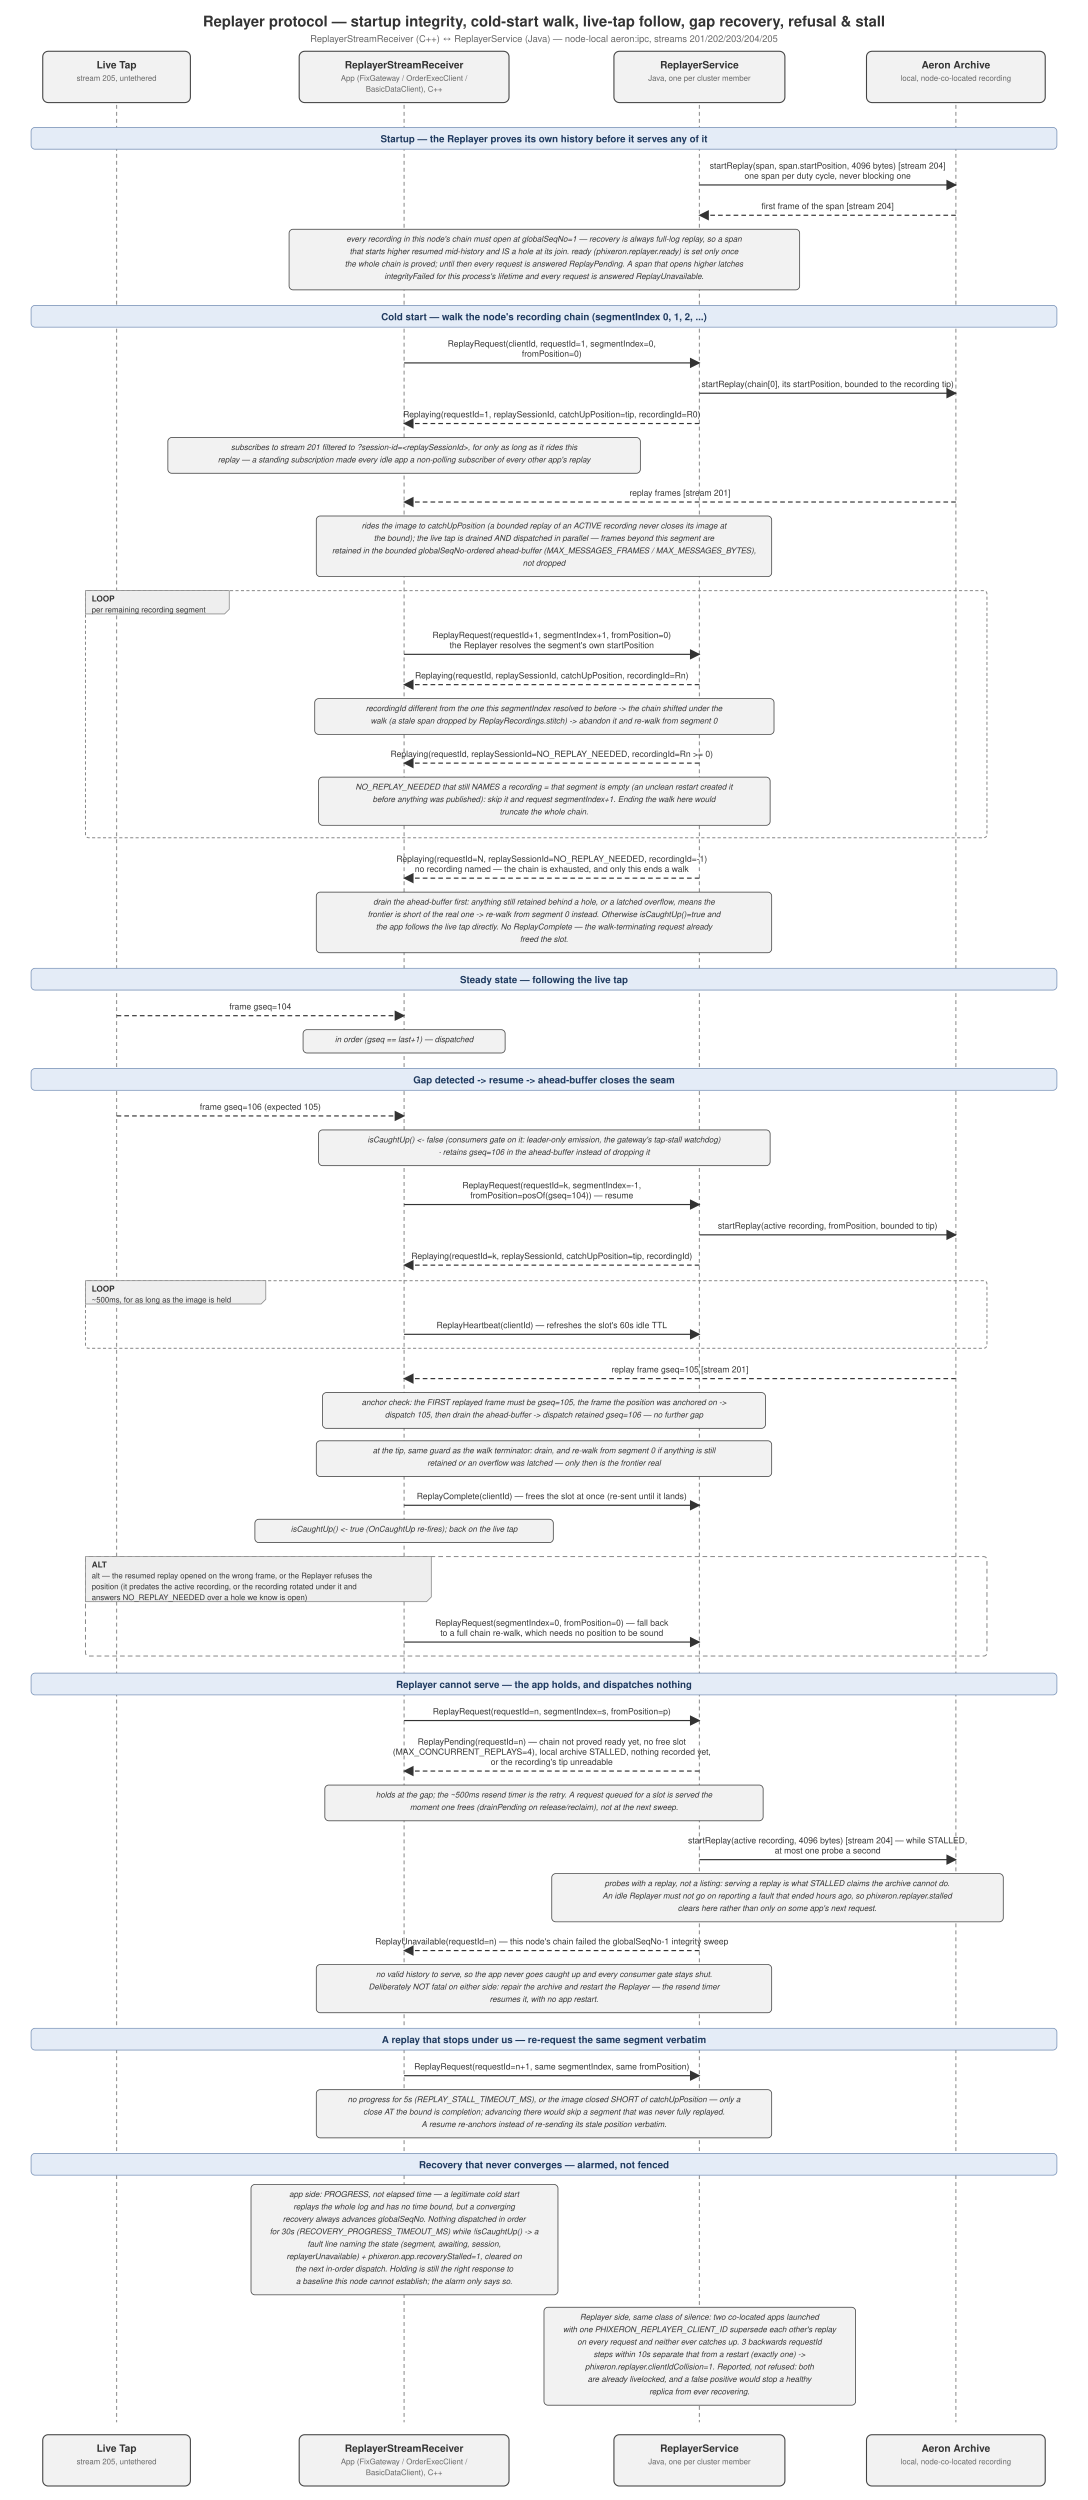
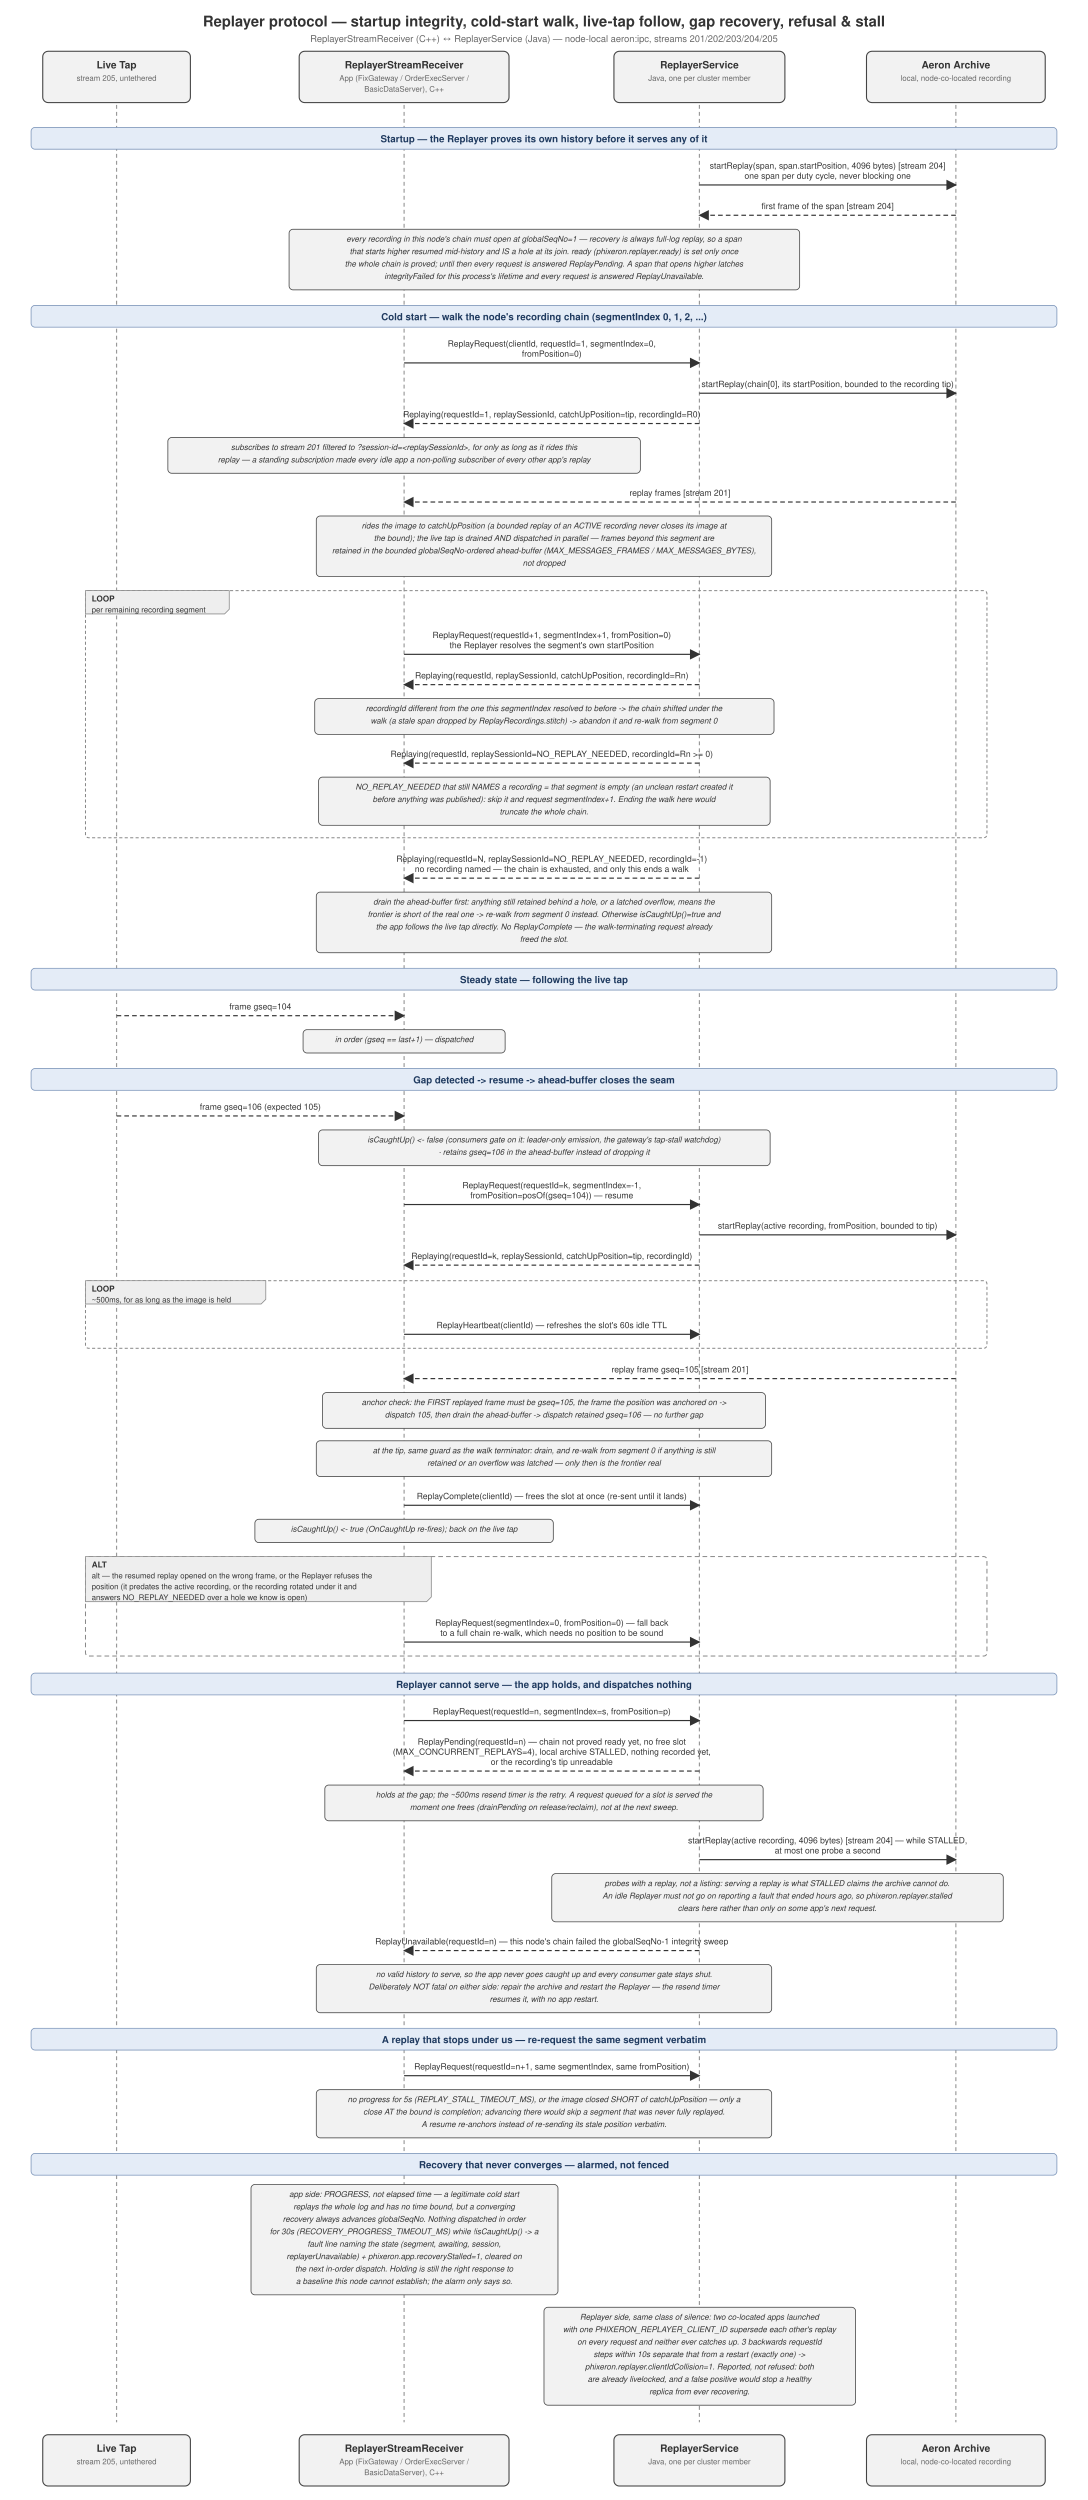
<svg xmlns="http://www.w3.org/2000/svg" width="1400" height="3217" viewBox="0 0 1400 3217" font-family="Helvetica, Arial, sans-serif">
  <rect x="0" y="0" width="1400" height="3217" fill="#ffffff" />
  <defs>
    <marker id="arrow" viewBox="0 0 10 10" refX="9" refY="5" markerWidth="9" markerHeight="9" orient="auto-start-reverse">
      <path d="M0,0 L10,5 L0,10 z" fill="#333333" />
    </marker>
  </defs>
  <text x="700" y="34" text-anchor="middle" font-size="19" font-weight="bold" fill="#333333">Replayer protocol — startup integrity, cold-start walk, live-tap follow, gap recovery, refusal &amp; stall</text>
  <text x="700" y="54" text-anchor="middle" font-size="12" fill="#666666">ReplayerStreamReceiver (C++) ↔ ReplayerService (Java) — node-local aeron:ipc, streams 201/202/203/204/205</text>
  <line x1="150" y1="126" x2="150" y2="3117" stroke="#999999" stroke-width="1.5" stroke-dasharray="5,4" />
  <line x1="520" y1="126" x2="520" y2="3117" stroke="#999999" stroke-width="1.5" stroke-dasharray="5,4" />
  <line x1="900" y1="126" x2="900" y2="3117" stroke="#999999" stroke-width="1.5" stroke-dasharray="5,4" />
  <line x1="1230" y1="126" x2="1230" y2="3117" stroke="#999999" stroke-width="1.5" stroke-dasharray="5,4" />
  <rect x="110" y="760" width="1160" height="318" fill="none" stroke="#888888" stroke-width="1.3" stroke-dasharray="4,3" rx="4" />
  <path d="M110,760 h185 v24 l-6,6 h-179 z" fill="#eeeeee" stroke="#888888" stroke-width="1" />
  <text x="118" y="774" font-size="10.5" font-weight="bold" fill="#333333">LOOP</text>
  <text x="118" y="788" font-size="10" fill="#333333">per remaining recording segment</text>
  <rect x="110" y="1648" width="1160" height="87" fill="none" stroke="#888888" stroke-width="1.3" stroke-dasharray="4,3" rx="4" />
  <path d="M110,1648 h232 v24 l-6,6 h-226 z" fill="#eeeeee" stroke="#888888" stroke-width="1" />
  <text x="118" y="1662" font-size="10.5" font-weight="bold" fill="#333333">LOOP</text>
  <text x="118" y="1676" font-size="10" fill="#333333">~500ms, for as long as the image is held</text>
  <rect x="110" y="2003" width="1160" height="128" fill="none" stroke="#888888" stroke-width="1.3" stroke-dasharray="6,4" rx="4" />
  <path d="M110,2003 h445 v52 l-6,6 h-439 z" fill="#eeeeee" stroke="#888888" stroke-width="1" />
  <text x="118" y="2017" font-size="10.5" font-weight="bold" fill="#333333">ALT</text>
  <text x="118" y="2031" font-size="10" fill="#333333">alt — the resumed replay opened on the wrong frame, or the Replayer refuses the</text>
  <text x="118" y="2045" font-size="10" fill="#333333">position (it predates the active recording, or the recording rotated under it and</text>
  <text x="118" y="2059" font-size="10" fill="#333333">answers NO_REPLAY_NEEDED over a hole we know is open)</text>
  <rect x="40" y="164" width="1320" height="28" rx="5" fill="#e4ecf7" stroke="#7a93b8" stroke-width="1" />
  <text x="700" y="183" text-anchor="middle" font-size="12.5" font-weight="bold" fill="#1f3a5f">Startup — the Replayer proves its own history before it serves any of it</text>
  <line x1="900" y1="238" x2="1230" y2="238" stroke="#333333" stroke-width="1.5" marker-end="url(#arrow)" />
  <text x="1065" y="217" text-anchor="middle" font-size="11" fill="#333333">startReplay(span, span.startPosition, 4096 bytes) [stream 204]</text>
  <text x="1065" y="230" text-anchor="middle" font-size="11" fill="#333333">one span per duty cycle, never blocking one</text>
  <line x1="1230" y1="277" x2="900" y2="277" stroke="#333333" stroke-width="1.5" stroke-dasharray="6,4" marker-end="url(#arrow)" />
  <text x="1065" y="269" text-anchor="middle" font-size="11" fill="#333333">first frame of the span [stream 204]</text>
  <rect x="372" y="295" width="657" height="78" rx="5" fill="#f2f2f2" stroke="#444444" stroke-width="1" />
  <text x="700" y="311" text-anchor="middle" font-size="10.3" font-style="italic" fill="#333333">every recording in this node's chain must open at globalSeqNo=1 — recovery is always full-log replay, so a span</text>
  <text x="700" y="327" text-anchor="middle" font-size="10.3" font-style="italic" fill="#333333">that starts higher resumed mid-history and IS a hole at its join. ready (phixeron.replayer.ready) is set only once</text>
  <text x="700" y="343" text-anchor="middle" font-size="10.3" font-style="italic" fill="#333333">the whole chain is proved; until then every request is answered ReplayPending. A span that opens higher latches</text>
  <text x="700" y="359" text-anchor="middle" font-size="10.3" font-style="italic" fill="#333333">integrityFailed for this process's lifetime and every request is answered ReplayUnavailable.</text>
  <rect x="40" y="393" width="1320" height="28" rx="5" fill="#e4ecf7" stroke="#7a93b8" stroke-width="1" />
  <text x="700" y="412" text-anchor="middle" font-size="12.5" font-weight="bold" fill="#1f3a5f">Cold start — walk the node's recording chain (segmentIndex 0, 1, 2, ...)</text>
  <line x1="520" y1="467" x2="900" y2="467" stroke="#333333" stroke-width="1.5" marker-end="url(#arrow)" />
  <text x="710" y="446" text-anchor="middle" font-size="11" fill="#333333">ReplayRequest(clientId, requestId=1, segmentIndex=0,</text>
  <text x="710" y="459" text-anchor="middle" font-size="11" fill="#333333">fromPosition=0)</text>
  <line x1="900" y1="506" x2="1230" y2="506" stroke="#333333" stroke-width="1.5" marker-end="url(#arrow)" />
  <text x="1065" y="498" text-anchor="middle" font-size="11" fill="#333333">startReplay(chain[0], its startPosition, bounded to the recording tip)</text>
  <line x1="900" y1="545" x2="520" y2="545" stroke="#333333" stroke-width="1.5" stroke-dasharray="6,4" marker-end="url(#arrow)" />
  <text x="710" y="537" text-anchor="middle" font-size="11" fill="#333333">Replaying(requestId=1, replaySessionId, catchUpPosition=tip, recordingId=R0)</text>
  <rect x="216" y="563" width="608" height="46" rx="5" fill="#f2f2f2" stroke="#444444" stroke-width="1" />
  <text x="520" y="579" text-anchor="middle" font-size="10.3" font-style="italic" fill="#333333">subscribes to stream 201 filtered to ?session-id=&lt;replaySessionId&gt;, for only as long as it rides this</text>
  <text x="520" y="595" text-anchor="middle" font-size="10.3" font-style="italic" fill="#333333">replay — a standing subscription made every idle app a non-polling subscriber of every other app's replay</text>
  <line x1="1230" y1="646" x2="520" y2="646" stroke="#333333" stroke-width="1.5" stroke-dasharray="6,4" marker-end="url(#arrow)" />
  <text x="875" y="638" text-anchor="middle" font-size="11" fill="#333333">replay frames [stream 201]</text>
  <rect x="407" y="664" width="586" height="78" rx="5" fill="#f2f2f2" stroke="#444444" stroke-width="1" />
  <text x="700" y="680" text-anchor="middle" font-size="10.3" font-style="italic" fill="#333333">rides the image to catchUpPosition (a bounded replay of an ACTIVE recording never closes its image at</text>
  <text x="700" y="696" text-anchor="middle" font-size="10.3" font-style="italic" fill="#333333">the bound); the live tap is drained AND dispatched in parallel — frames beyond this segment are</text>
  <text x="700" y="712" text-anchor="middle" font-size="10.3" font-style="italic" fill="#333333">retained in the bounded globalSeqNo-ordered ahead-buffer (MAX_MESSAGES_FRAMES / MAX_MESSAGES_BYTES),</text>
  <text x="700" y="728" text-anchor="middle" font-size="10.3" font-style="italic" fill="#333333">not dropped</text>
  <line x1="520" y1="842" x2="900" y2="842" stroke="#333333" stroke-width="1.5" marker-end="url(#arrow)" />
  <text x="710" y="821" text-anchor="middle" font-size="11" fill="#333333">ReplayRequest(requestId+1, segmentIndex+1, fromPosition=0)</text>
  <text x="710" y="834" text-anchor="middle" font-size="11" fill="#333333">the Replayer resolves the segment's own startPosition</text>
  <line x1="900" y1="881" x2="520" y2="881" stroke="#333333" stroke-width="1.5" stroke-dasharray="6,4" marker-end="url(#arrow)" />
  <text x="710" y="873" text-anchor="middle" font-size="11" fill="#333333">Replaying(requestId, replaySessionId, catchUpPosition, recordingId=Rn)</text>
  <rect x="405" y="899" width="591" height="46" rx="5" fill="#f2f2f2" stroke="#444444" stroke-width="1" />
  <text x="700" y="915" text-anchor="middle" font-size="10.3" font-style="italic" fill="#333333">recordingId different from the one this segmentIndex resolved to before -&gt; the chain shifted under the</text>
  <text x="700" y="931" text-anchor="middle" font-size="10.3" font-style="italic" fill="#333333">walk (a stale span dropped by ReplayRecordings.stitch) -&gt; abandon it and re-walk from segment 0</text>
  <line x1="900" y1="982" x2="520" y2="982" stroke="#333333" stroke-width="1.5" stroke-dasharray="6,4" marker-end="url(#arrow)" />
  <text x="710" y="974" text-anchor="middle" font-size="11" fill="#333333">Replaying(requestId, replaySessionId=NO_REPLAY_NEEDED, recordingId=Rn &gt;= 0)</text>
  <rect x="410" y="1000" width="581" height="62" rx="5" fill="#f2f2f2" stroke="#444444" stroke-width="1" />
  <text x="700" y="1016" text-anchor="middle" font-size="10.3" font-style="italic" fill="#333333">NO_REPLAY_NEEDED that still NAMES a recording = that segment is empty (an unclean restart created it</text>
  <text x="700" y="1032" text-anchor="middle" font-size="10.3" font-style="italic" fill="#333333">before anything was published): skip it and request segmentIndex+1. Ending the walk here would</text>
  <text x="700" y="1048" text-anchor="middle" font-size="10.3" font-style="italic" fill="#333333">truncate the whole chain.</text>
  <line x1="900" y1="1130" x2="520" y2="1130" stroke="#333333" stroke-width="1.5" stroke-dasharray="6,4" marker-end="url(#arrow)" />
  <text x="710" y="1109" text-anchor="middle" font-size="11" fill="#333333">Replaying(requestId=N, replaySessionId=NO_REPLAY_NEEDED, recordingId=-1)</text>
  <text x="710" y="1122" text-anchor="middle" font-size="11" fill="#333333">no recording named — the chain is exhausted, and only this ends a walk</text>
  <rect x="407" y="1148" width="586" height="78" rx="5" fill="#f2f2f2" stroke="#444444" stroke-width="1" />
  <text x="700" y="1164" text-anchor="middle" font-size="10.3" font-style="italic" fill="#333333">drain the ahead-buffer first: anything still retained behind a hole, or a latched overflow, means the</text>
  <text x="700" y="1180" text-anchor="middle" font-size="10.3" font-style="italic" fill="#333333">frontier is short of the real one -&gt; re-walk from segment 0 instead. Otherwise isCaughtUp()=true and</text>
  <text x="700" y="1196" text-anchor="middle" font-size="10.3" font-style="italic" fill="#333333">the app follows the live tap directly. No ReplayComplete — the walk-terminating request already</text>
  <text x="700" y="1212" text-anchor="middle" font-size="10.3" font-style="italic" fill="#333333">freed the slot.</text>
  <rect x="40" y="1246" width="1320" height="28" rx="5" fill="#e4ecf7" stroke="#7a93b8" stroke-width="1" />
  <text x="700" y="1265" text-anchor="middle" font-size="12.5" font-weight="bold" fill="#1f3a5f">Steady state — following the live tap</text>
  <line x1="150" y1="1307" x2="520" y2="1307" stroke="#333333" stroke-width="1.5" stroke-dasharray="6,4" marker-end="url(#arrow)" />
  <text x="335" y="1299" text-anchor="middle" font-size="11" fill="#333333">frame gseq=104</text>
  <rect x="390" y="1325" width="260" height="30" rx="5" fill="#f2f2f2" stroke="#444444" stroke-width="1" />
  <text x="520" y="1341" text-anchor="middle" font-size="10.3" font-style="italic" fill="#333333">in order (gseq == last+1) — dispatched</text>
  <rect x="40" y="1375" width="1320" height="28" rx="5" fill="#e4ecf7" stroke="#7a93b8" stroke-width="1" />
  <text x="700" y="1394" text-anchor="middle" font-size="12.5" font-weight="bold" fill="#1f3a5f">Gap detected -&gt; resume -&gt; ahead-buffer closes the seam</text>
  <line x1="150" y1="1436" x2="520" y2="1436" stroke="#333333" stroke-width="1.5" stroke-dasharray="6,4" marker-end="url(#arrow)" />
  <text x="335" y="1428" text-anchor="middle" font-size="11" fill="#333333">frame gseq=106 (expected 105)</text>
  <rect x="410" y="1454" width="581" height="46" rx="5" fill="#f2f2f2" stroke="#444444" stroke-width="1" />
  <text x="700" y="1470" text-anchor="middle" font-size="10.3" font-style="italic" fill="#333333">isCaughtUp() &lt;- false (consumers gate on it: leader-only emission, the gateway's tap-stall watchdog)</text>
  <text x="700" y="1486" text-anchor="middle" font-size="10.3" font-style="italic" fill="#333333">· retains gseq=106 in the ahead-buffer instead of dropping it</text>
  <line x1="520" y1="1550" x2="900" y2="1550" stroke="#333333" stroke-width="1.5" marker-end="url(#arrow)" />
  <text x="710" y="1529" text-anchor="middle" font-size="11" fill="#333333">ReplayRequest(requestId=k, segmentIndex=-1,</text>
  <text x="710" y="1542" text-anchor="middle" font-size="11" fill="#333333">fromPosition=posOf(gseq=104)) — resume</text>
  <line x1="900" y1="1589" x2="1230" y2="1589" stroke="#333333" stroke-width="1.5" marker-end="url(#arrow)" />
  <text x="1065" y="1581" text-anchor="middle" font-size="11" fill="#333333">startReplay(active recording, fromPosition, bounded to tip)</text>
  <line x1="900" y1="1628" x2="520" y2="1628" stroke="#333333" stroke-width="1.5" stroke-dasharray="6,4" marker-end="url(#arrow)" />
  <text x="710" y="1620" text-anchor="middle" font-size="11" fill="#333333">Replaying(requestId=k, replaySessionId, catchUpPosition=tip, recordingId)</text>
  <line x1="520" y1="1717" x2="900" y2="1717" stroke="#333333" stroke-width="1.5" marker-end="url(#arrow)" />
  <text x="710" y="1709" text-anchor="middle" font-size="11" fill="#333333">ReplayHeartbeat(clientId) — refreshes the slot's 60s idle TTL</text>
  <line x1="1230" y1="1774" x2="520" y2="1774" stroke="#333333" stroke-width="1.5" stroke-dasharray="6,4" marker-end="url(#arrow)" />
  <text x="875" y="1766" text-anchor="middle" font-size="11" fill="#333333">replay frame gseq=105 [stream 201]</text>
  <rect x="415" y="1792" width="570" height="46" rx="5" fill="#f2f2f2" stroke="#444444" stroke-width="1" />
  <text x="700" y="1808" text-anchor="middle" font-size="10.3" font-style="italic" fill="#333333">anchor check: the FIRST replayed frame must be gseq=105, the frame the position was anchored on -&gt;</text>
  <text x="700" y="1824" text-anchor="middle" font-size="10.3" font-style="italic" fill="#333333">dispatch 105, then drain the ahead-buffer -&gt; dispatch retained gseq=106 — no further gap</text>
  <rect x="407" y="1854" width="586" height="46" rx="5" fill="#f2f2f2" stroke="#444444" stroke-width="1" />
  <text x="700" y="1870" text-anchor="middle" font-size="10.3" font-style="italic" fill="#333333">at the tip, same guard as the walk terminator: drain, and re-walk from segment 0 if anything is still</text>
  <text x="700" y="1886" text-anchor="middle" font-size="10.3" font-style="italic" fill="#333333">retained or an overflow was latched — only then is the frontier real</text>
  <line x1="520" y1="1937" x2="900" y2="1937" stroke="#333333" stroke-width="1.5" marker-end="url(#arrow)" />
  <text x="710" y="1929" text-anchor="middle" font-size="11" fill="#333333">ReplayComplete(clientId) — frees the slot at once (re-sent until it lands)</text>
  <rect x="328" y="1955" width="384" height="30" rx="5" fill="#f2f2f2" stroke="#444444" stroke-width="1" />
  <text x="520" y="1971" text-anchor="middle" font-size="10.3" font-style="italic" fill="#333333">isCaughtUp() &lt;- true (OnCaughtUp re-fires); back on the live tap</text>
  <line x1="520" y1="2113" x2="900" y2="2113" stroke="#333333" stroke-width="1.5" marker-end="url(#arrow)" />
  <text x="710" y="2092" text-anchor="middle" font-size="11" fill="#333333">ReplayRequest(segmentIndex=0, fromPosition=0) — fall back</text>
  <text x="710" y="2105" text-anchor="middle" font-size="11" fill="#333333">to a full chain re-walk, which needs no position to be sound</text>
  <rect x="40" y="2153" width="1320" height="28" rx="5" fill="#e4ecf7" stroke="#7a93b8" stroke-width="1" />
  <text x="700" y="2172" text-anchor="middle" font-size="12.5" font-weight="bold" fill="#1f3a5f">Replayer cannot serve — the app holds, and dispatches nothing</text>
  <line x1="520" y1="2214" x2="900" y2="2214" stroke="#333333" stroke-width="1.5" marker-end="url(#arrow)" />
  <text x="710" y="2206" text-anchor="middle" font-size="11" fill="#333333">ReplayRequest(requestId=n, segmentIndex=s, fromPosition=p)</text>
  <line x1="900" y1="2279" x2="520" y2="2279" stroke="#333333" stroke-width="1.5" stroke-dasharray="6,4" marker-end="url(#arrow)" />
  <text x="710" y="2245" text-anchor="middle" font-size="11" fill="#333333">ReplayPending(requestId=n) — chain not proved ready yet, no free slot</text>
  <text x="710" y="2258" text-anchor="middle" font-size="11" fill="#333333">(MAX_CONCURRENT_REPLAYS=4), local archive STALLED, nothing recorded yet,</text>
  <text x="710" y="2271" text-anchor="middle" font-size="11" fill="#333333">or the recording's tip unreadable</text>
  <rect x="418" y="2297" width="564" height="46" rx="5" fill="#f2f2f2" stroke="#444444" stroke-width="1" />
  <text x="700" y="2313" text-anchor="middle" font-size="10.3" font-style="italic" fill="#333333">holds at the gap; the ~500ms resend timer is the retry. A request queued for a slot is served the</text>
  <text x="700" y="2329" text-anchor="middle" font-size="10.3" font-style="italic" fill="#333333">moment one frees (drainPending on release/reclaim), not at the next sweep.</text>
  <line x1="900" y1="2393" x2="1230" y2="2393" stroke="#333333" stroke-width="1.5" marker-end="url(#arrow)" />
  <text x="1065" y="2372" text-anchor="middle" font-size="11" fill="#333333">startReplay(active recording, 4096 bytes) [stream 204] — while STALLED,</text>
  <text x="1065" y="2385" text-anchor="middle" font-size="11" fill="#333333">at most one probe a second</text>
  <rect x="710" y="2411" width="581" height="62" rx="5" fill="#f2f2f2" stroke="#444444" stroke-width="1" />
  <text x="1000" y="2427" text-anchor="middle" font-size="10.3" font-style="italic" fill="#333333">probes with a replay, not a listing: serving a replay is what STALLED claims the archive cannot do.</text>
  <text x="1000" y="2443" text-anchor="middle" font-size="10.3" font-style="italic" fill="#333333">An idle Replayer must not go on reporting a fault that ended hours ago, so phixeron.replayer.stalled</text>
  <text x="1000" y="2459" text-anchor="middle" font-size="10.3" font-style="italic" fill="#333333">clears here rather than only on some app's next request.</text>
  <line x1="900" y1="2510" x2="520" y2="2510" stroke="#333333" stroke-width="1.5" stroke-dasharray="6,4" marker-end="url(#arrow)" />
  <text x="710" y="2502" text-anchor="middle" font-size="11" fill="#333333">ReplayUnavailable(requestId=n) — this node's chain failed the globalSeqNo-1 integrity sweep</text>
  <rect x="407" y="2528" width="586" height="62" rx="5" fill="#f2f2f2" stroke="#444444" stroke-width="1" />
  <text x="700" y="2544" text-anchor="middle" font-size="10.3" font-style="italic" fill="#333333">no valid history to serve, so the app never goes caught up and every consumer gate stays shut.</text>
  <text x="700" y="2560" text-anchor="middle" font-size="10.3" font-style="italic" fill="#333333">Deliberately NOT fatal on either side: repair the archive and restart the Replayer — the resend timer</text>
  <text x="700" y="2576" text-anchor="middle" font-size="10.3" font-style="italic" fill="#333333">resumes it, with no app restart.</text>
  <rect x="40" y="2610" width="1320" height="28" rx="5" fill="#e4ecf7" stroke="#7a93b8" stroke-width="1" />
  <text x="700" y="2629" text-anchor="middle" font-size="12.5" font-weight="bold" fill="#1f3a5f">A replay that stops under us — re-request the same segment verbatim</text>
  <line x1="520" y1="2671" x2="900" y2="2671" stroke="#333333" stroke-width="1.5" marker-end="url(#arrow)" />
  <text x="710" y="2663" text-anchor="middle" font-size="11" fill="#333333">ReplayRequest(requestId=n+1, same segmentIndex, same fromPosition)</text>
  <rect x="407" y="2689" width="586" height="62" rx="5" fill="#f2f2f2" stroke="#444444" stroke-width="1" />
  <text x="700" y="2705" text-anchor="middle" font-size="10.3" font-style="italic" fill="#333333">no progress for 5s (REPLAY_STALL_TIMEOUT_MS), or the image closed SHORT of catchUpPosition — only a</text>
  <text x="700" y="2721" text-anchor="middle" font-size="10.3" font-style="italic" fill="#333333">close AT the bound is completion; advancing there would skip a segment that was never fully replayed.</text>
  <text x="700" y="2737" text-anchor="middle" font-size="10.3" font-style="italic" fill="#333333">A resume re-anchors instead of re-sending its stale position verbatim.</text>
  <rect x="40" y="2771" width="1320" height="28" rx="5" fill="#e4ecf7" stroke="#7a93b8" stroke-width="1" />
  <text x="700" y="2790" text-anchor="middle" font-size="12.5" font-weight="bold" fill="#1f3a5f">Recovery that never converges — alarmed, not fenced</text>
  <rect x="323" y="2811" width="395" height="142" rx="5" fill="#f2f2f2" stroke="#444444" stroke-width="1" />
  <text x="520" y="2827" text-anchor="middle" font-size="10.3" font-style="italic" fill="#333333">app side: PROGRESS, not elapsed time — a legitimate cold start</text>
  <text x="520" y="2843" text-anchor="middle" font-size="10.3" font-style="italic" fill="#333333">replays the whole log and has no time bound, but a converging</text>
  <text x="520" y="2859" text-anchor="middle" font-size="10.3" font-style="italic" fill="#333333">recovery always advances globalSeqNo. Nothing dispatched in order</text>
  <text x="520" y="2875" text-anchor="middle" font-size="10.3" font-style="italic" fill="#333333">for 30s (RECOVERY_PROGRESS_TIMEOUT_MS) while !isCaughtUp() -&gt; a</text>
  <text x="520" y="2891" text-anchor="middle" font-size="10.3" font-style="italic" fill="#333333">fault line naming the state (segment, awaiting, session,</text>
  <text x="520" y="2907" text-anchor="middle" font-size="10.3" font-style="italic" fill="#333333">replayerUnavailable) + phixeron.app.recoveryStalled=1, cleared on</text>
  <text x="520" y="2923" text-anchor="middle" font-size="10.3" font-style="italic" fill="#333333">the next in-order dispatch. Holding is still the right response to</text>
  <text x="520" y="2939" text-anchor="middle" font-size="10.3" font-style="italic" fill="#333333">a baseline this node cannot establish; the alarm only says so.</text>
  <rect x="700" y="2969" width="401" height="126" rx="5" fill="#f2f2f2" stroke="#444444" stroke-width="1" />
  <text x="900" y="2985" text-anchor="middle" font-size="10.3" font-style="italic" fill="#333333">Replayer side, same class of silence: two co-located apps launched</text>
  <text x="900" y="3001" text-anchor="middle" font-size="10.3" font-style="italic" fill="#333333">with one PHIXERON_REPLAYER_CLIENT_ID supersede each other's replay</text>
  <text x="900" y="3017" text-anchor="middle" font-size="10.3" font-style="italic" fill="#333333">on every request and neither ever catches up. 3 backwards requestId</text>
  <text x="900" y="3033" text-anchor="middle" font-size="10.3" font-style="italic" fill="#333333">steps within 10s separate that from a restart (exactly one) -&gt;</text>
  <text x="900" y="3049" text-anchor="middle" font-size="10.3" font-style="italic" fill="#333333">phixeron.replayer.clientIdCollision=1. Reported, not refused: both</text>
  <text x="900" y="3065" text-anchor="middle" font-size="10.3" font-style="italic" fill="#333333">are already livelocked, and a false positive would stop a healthy</text>
  <text x="900" y="3081" text-anchor="middle" font-size="10.3" font-style="italic" fill="#333333">replica from ever recovering.</text>
  <rect x="55" y="66" width="190" height="66" rx="7" fill="#f2f2f2" stroke="#444444" stroke-width="1.4" />
  <text x="150" y="88" text-anchor="middle" font-size="13" font-weight="bold" fill="#333333">Live Tap</text>
  <text x="150" y="104" text-anchor="middle" font-size="10" fill="#666666">stream 205, untethered</text>
  <rect x="55" y="3133" width="190" height="66" rx="7" fill="#f2f2f2" stroke="#444444" stroke-width="1.4" />
  <text x="150" y="3155" text-anchor="middle" font-size="13" font-weight="bold" fill="#333333">Live Tap</text>
  <text x="150" y="3171" text-anchor="middle" font-size="10" fill="#666666">stream 205, untethered</text>
  <rect x="385" y="66" width="270" height="66" rx="7" fill="#f2f2f2" stroke="#444444" stroke-width="1.4" />
  <text x="520" y="88" text-anchor="middle" font-size="13" font-weight="bold" fill="#333333">ReplayerStreamReceiver</text>
-   <text x="520" y="104" text-anchor="middle" font-size="10" fill="#666666">App (FixGateway / OrderExecClient /</text>
-   <text x="520" y="118" text-anchor="middle" font-size="10" fill="#666666">BasicDataClient), C++</text>
+   <text x="520" y="104" text-anchor="middle" font-size="10" fill="#666666">App (FixGateway / OrderExecServer /</text>
+   <text x="520" y="118" text-anchor="middle" font-size="10" fill="#666666">BasicDataServer), C++</text>
  <rect x="385" y="3133" width="270" height="66" rx="7" fill="#f2f2f2" stroke="#444444" stroke-width="1.4" />
  <text x="520" y="3155" text-anchor="middle" font-size="13" font-weight="bold" fill="#333333">ReplayerStreamReceiver</text>
-   <text x="520" y="3171" text-anchor="middle" font-size="10" fill="#666666">App (FixGateway / OrderExecClient /</text>
-   <text x="520" y="3185" text-anchor="middle" font-size="10" fill="#666666">BasicDataClient), C++</text>
+   <text x="520" y="3171" text-anchor="middle" font-size="10" fill="#666666">App (FixGateway / OrderExecServer /</text>
+   <text x="520" y="3185" text-anchor="middle" font-size="10" fill="#666666">BasicDataServer), C++</text>
  <rect x="790" y="66" width="220" height="66" rx="7" fill="#f2f2f2" stroke="#444444" stroke-width="1.4" />
  <text x="900" y="88" text-anchor="middle" font-size="13" font-weight="bold" fill="#333333">ReplayerService</text>
  <text x="900" y="104" text-anchor="middle" font-size="10" fill="#666666">Java, one per cluster member</text>
  <rect x="790" y="3133" width="220" height="66" rx="7" fill="#f2f2f2" stroke="#444444" stroke-width="1.4" />
  <text x="900" y="3155" text-anchor="middle" font-size="13" font-weight="bold" fill="#333333">ReplayerService</text>
  <text x="900" y="3171" text-anchor="middle" font-size="10" fill="#666666">Java, one per cluster member</text>
  <rect x="1115" y="66" width="230" height="66" rx="7" fill="#f2f2f2" stroke="#444444" stroke-width="1.4" />
  <text x="1230" y="88" text-anchor="middle" font-size="13" font-weight="bold" fill="#333333">Aeron Archive</text>
  <text x="1230" y="104" text-anchor="middle" font-size="10" fill="#666666">local, node-co-located recording</text>
  <rect x="1115" y="3133" width="230" height="66" rx="7" fill="#f2f2f2" stroke="#444444" stroke-width="1.4" />
  <text x="1230" y="3155" text-anchor="middle" font-size="13" font-weight="bold" fill="#333333">Aeron Archive</text>
  <text x="1230" y="3171" text-anchor="middle" font-size="10" fill="#666666">local, node-co-located recording</text>
</svg>
